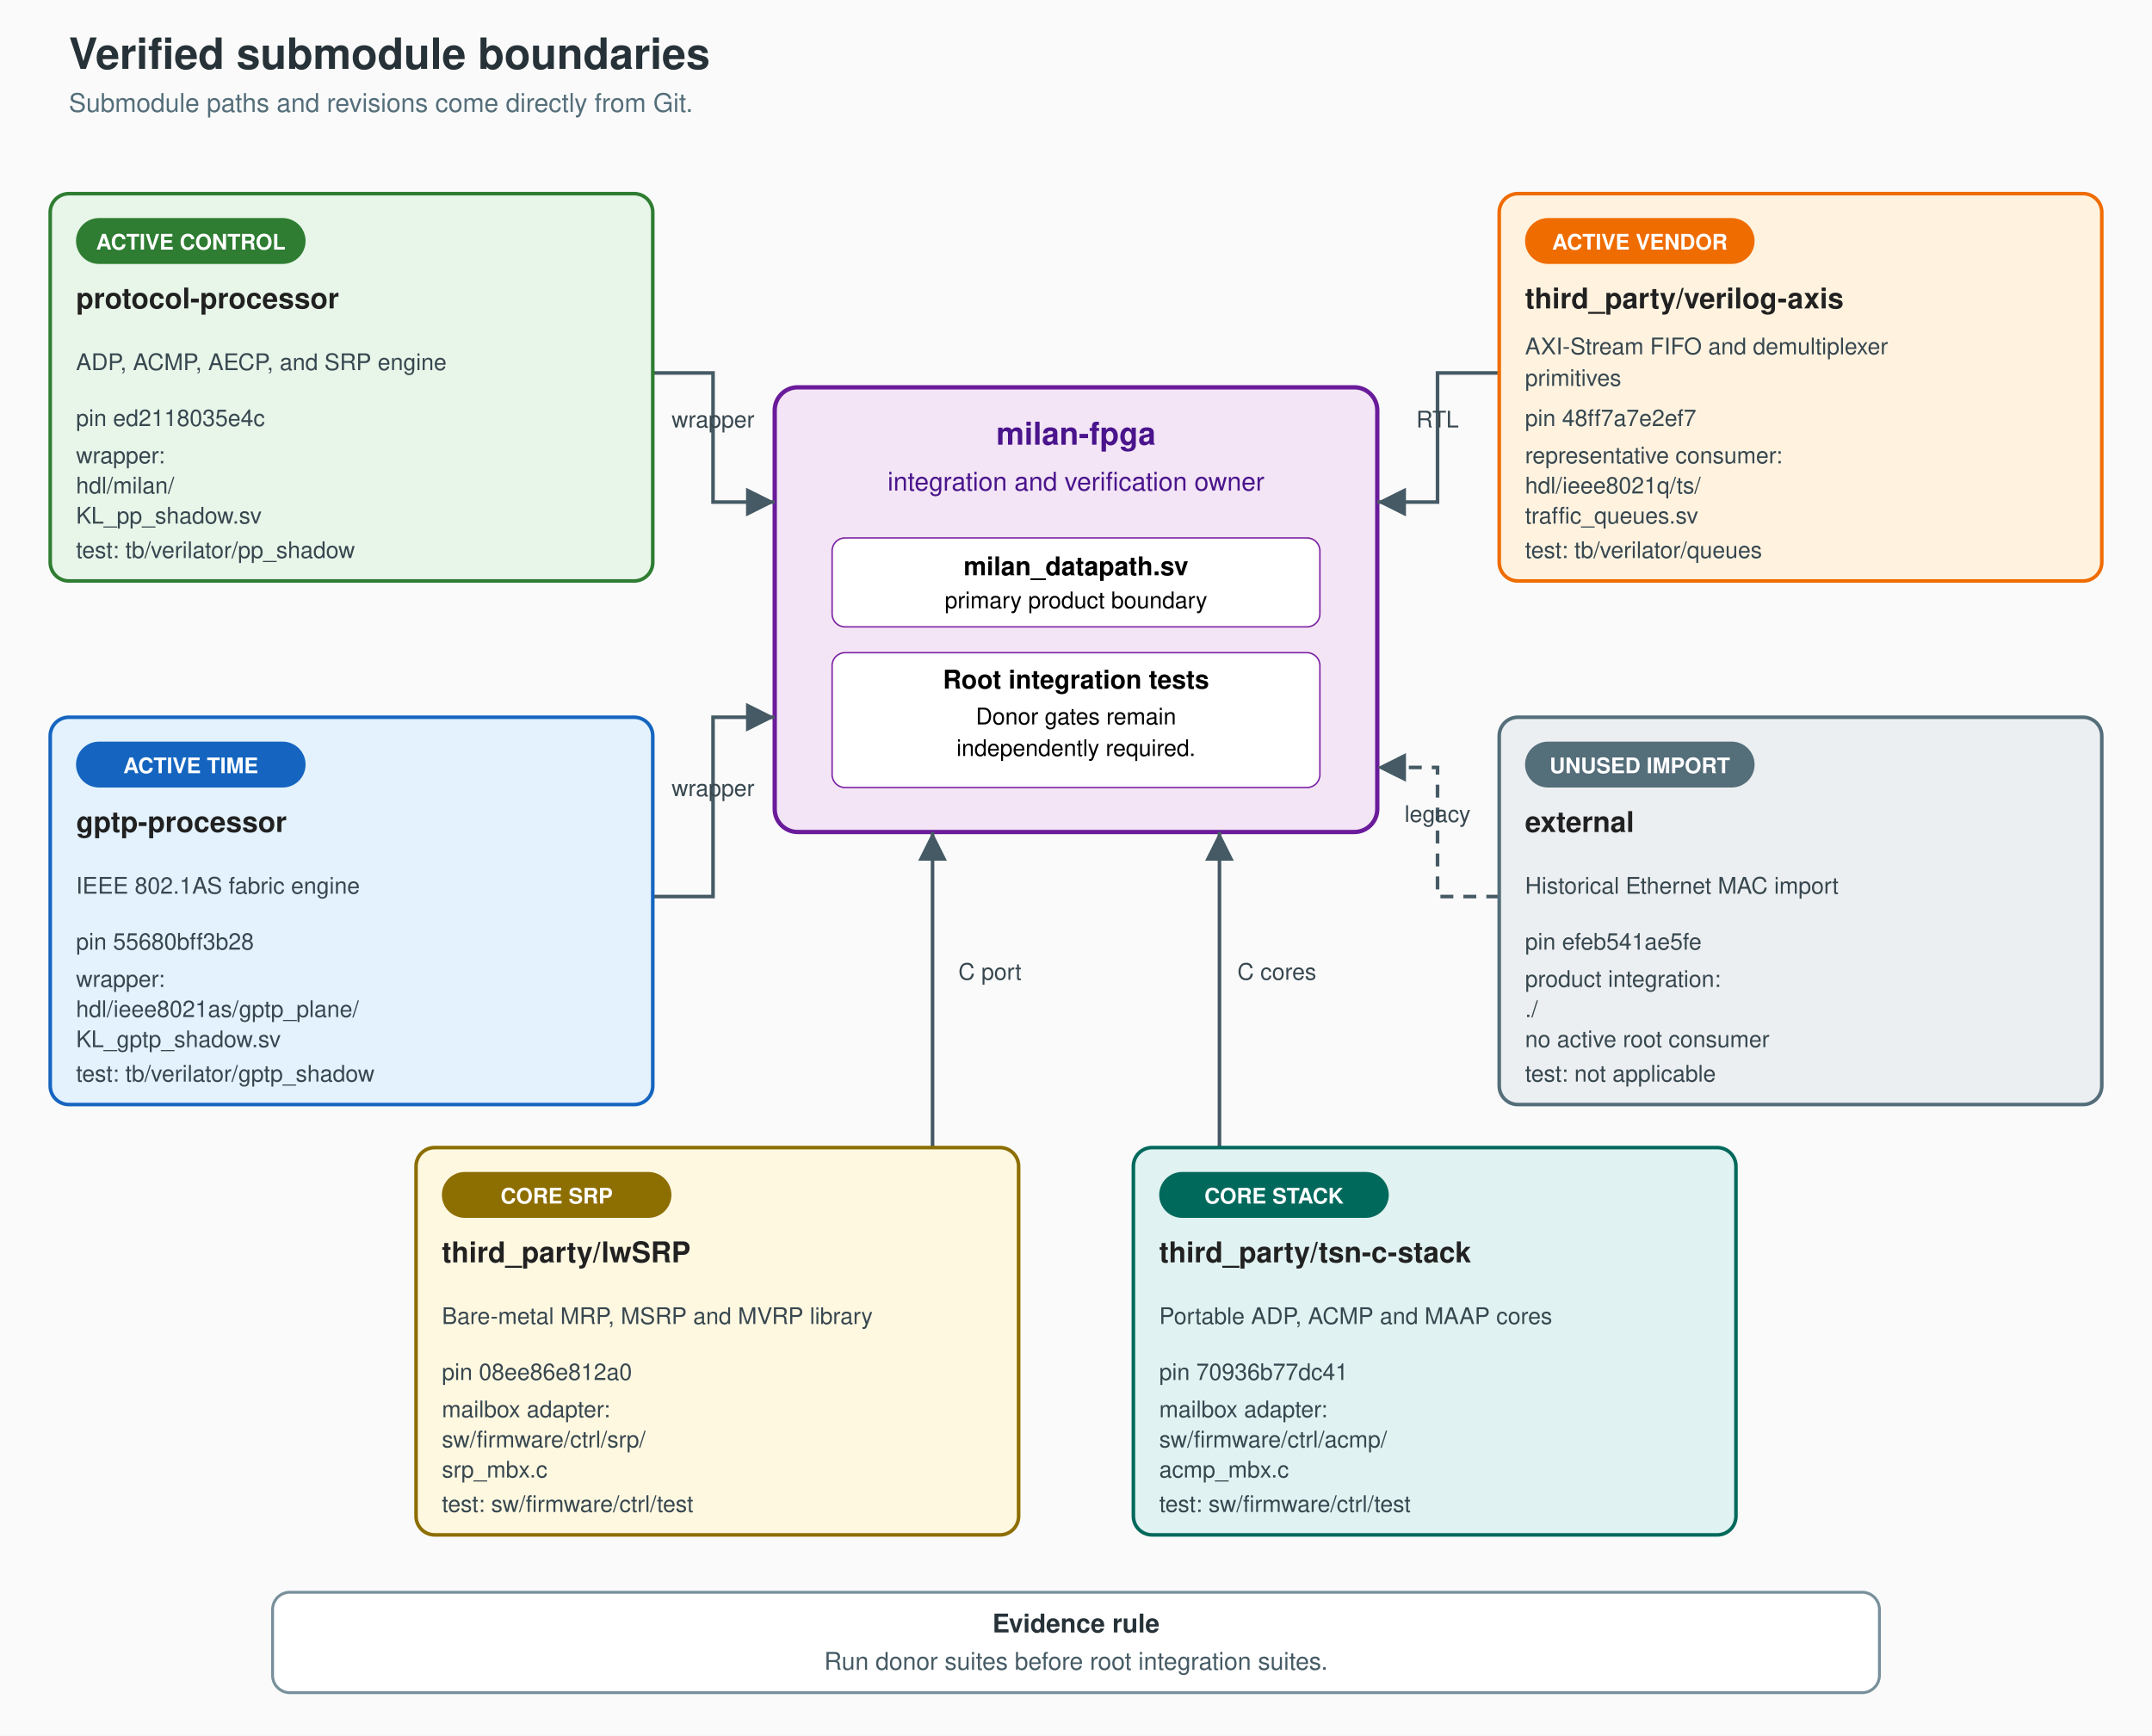
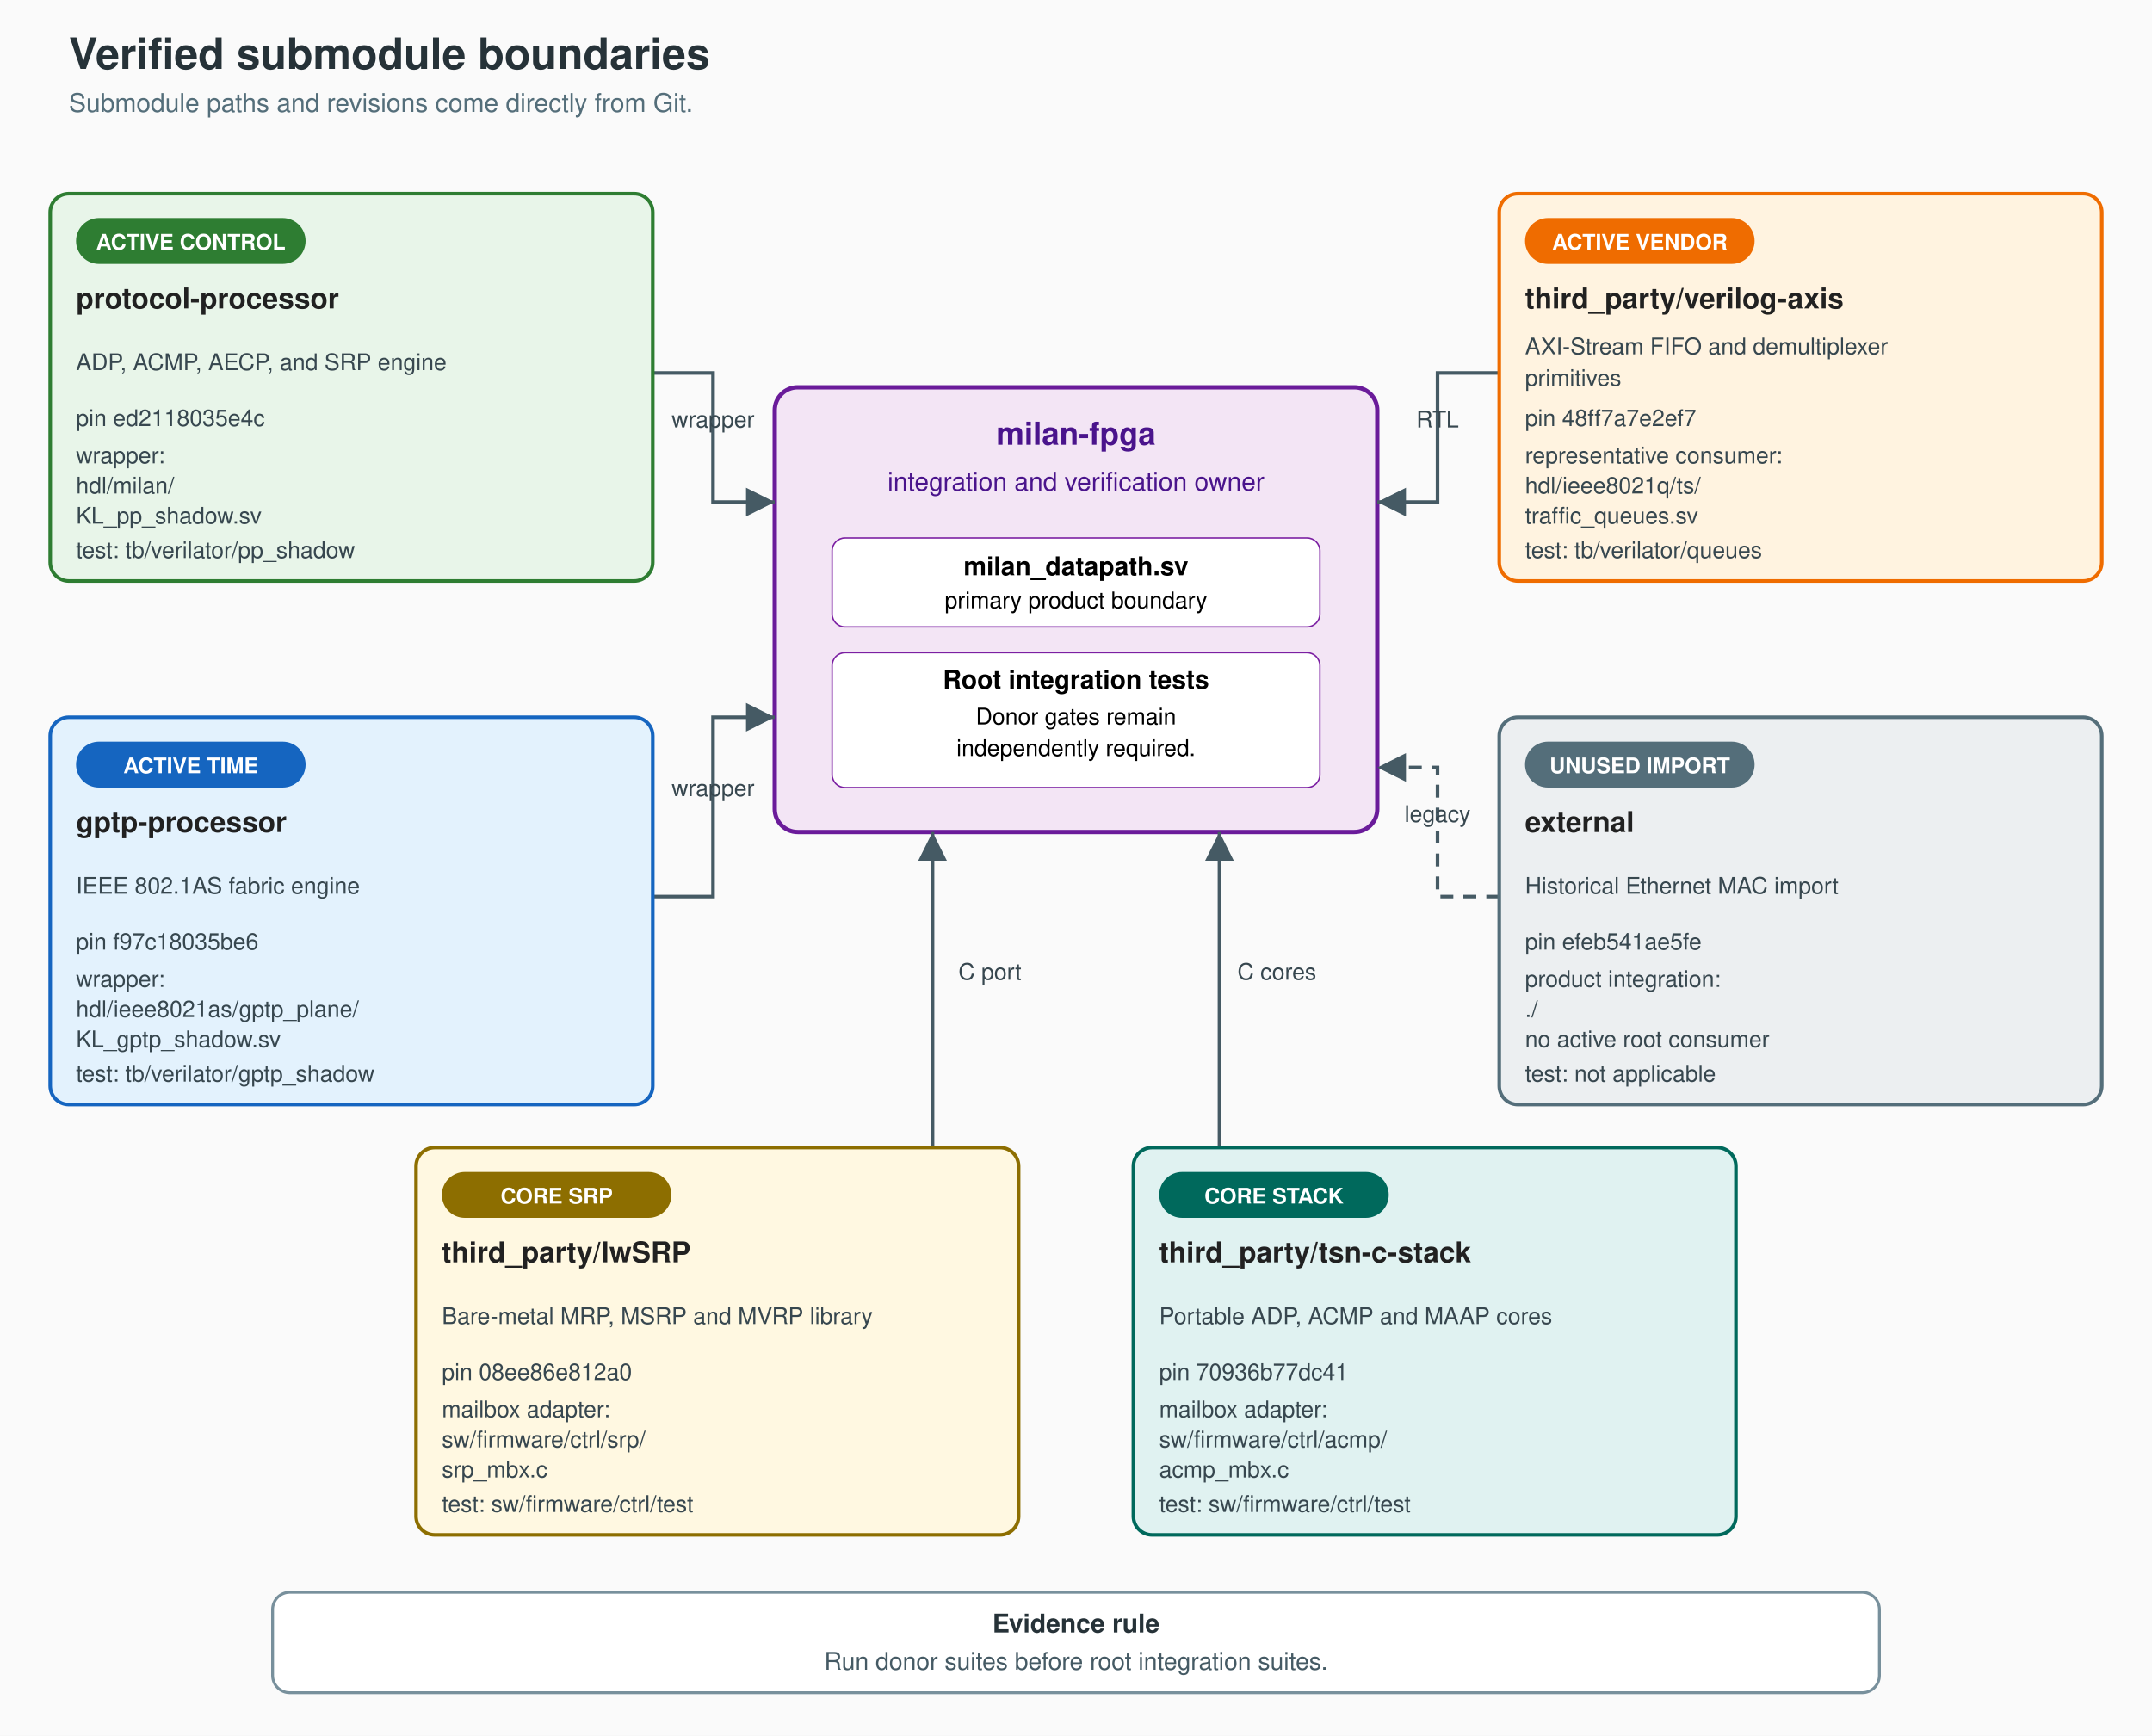
<svg xmlns="http://www.w3.org/2000/svg" width="1500" height="1210" viewBox="0 0 1500 1210" font-family="Helvetica,Arial,sans-serif">
  <rect width="1500" height="1210" fill="#FAFAFA" />
  <defs>
    <marker id="arrow" markerWidth="12" markerHeight="12" refX="8" refY="4" orient="auto">
      <path d="M0,0 L8,4 L0,8 Z" fill="#455A64" />
    </marker>
  </defs>
  <text x="48" y="48" font-size="30" font-weight="bold" fill="#263238">Verified submodule boundaries</text>
  <text x="48" y="78" font-size="18" fill="#546E7A">Submodule paths and revisions come directly from Git.</text>
  <rect x="540" y="270" width="420" height="310" rx="16" fill="#F3E5F5" stroke="#6A1B9A" stroke-width="3" />
  <text x="750" y="310" text-anchor="middle" font-size="22" font-weight="bold" fill="#4A148C">milan-fpga</text>
  <text x="750" y="342" text-anchor="middle" font-size="18" fill="#4A148C">integration and verification owner</text>
  <rect x="580" y="375" width="340" height="62" rx="9" fill="#FFFFFF" stroke="#7B1FA2" />
  <text x="750" y="401" text-anchor="middle" font-size="18" font-weight="bold">milan_datapath.sv</text>
  <text x="750" y="424" text-anchor="middle" font-size="16">primary product boundary</text>
  <rect x="580" y="455" width="340" height="94" rx="9" fill="#FFFFFF" stroke="#7B1FA2" />
  <text x="750" y="480" text-anchor="middle" font-size="18" font-weight="bold">Root integration tests</text>
  <text x="750" y="505" text-anchor="middle" font-size="16">Donor gates remain</text>
  <text x="750" y="527" text-anchor="middle" font-size="16">independently required.</text>
  <path d="M455,260 L497,260 L497,350 L540,350" fill="none" stroke="#455A64" stroke-width="2.5" marker-end="url(#arrow)" />
  <text x="497" y="298" text-anchor="middle" font-size="16" fill="#37474F">wrapper</text>
  <path d="M455,625 L497,625 L497,500 L540,500" fill="none" stroke="#455A64" stroke-width="2.5" marker-end="url(#arrow)" />
  <text x="497" y="555" text-anchor="middle" font-size="16" fill="#37474F">wrapper</text>
  <path d="M1045,260 L1002,260 L1002,350 L960,350" fill="none" stroke="#455A64" stroke-width="2.5" marker-end="url(#arrow)" />
  <text x="1002" y="298" text-anchor="middle" font-size="16" fill="#37474F">RTL</text>
  <path d="M1045,625 L1002,625 L1002,535 L960,535" fill="none" stroke="#455A64" stroke-width="2.5" marker-end="url(#arrow)" stroke-dasharray="9,7" />
  <text x="1002" y="573" text-anchor="middle" font-size="16" fill="#37474F">legacy</text>
  <path d="M650,800 L650,800 L650,580 L650,580" fill="none" stroke="#455A64" stroke-width="2.5" marker-end="url(#arrow)" />
  <text x="690" y="683" text-anchor="middle" font-size="16" fill="#37474F">C port</text>
  <path d="M850,800 L850,800 L850,580 L850,580" fill="none" stroke="#455A64" stroke-width="2.5" marker-end="url(#arrow)" />
  <text x="890" y="683" text-anchor="middle" font-size="16" fill="#37474F">C cores</text>
  <rect x="35" y="135" width="420" height="270" rx="13" fill="#E8F5E9" stroke="#2E7D32" stroke-width="2.5" />
  <rect x="53" y="152" width="160" height="32" rx="16" fill="#2E7D32" />
  <text x="133" y="174" text-anchor="middle" font-size="15" font-weight="bold" fill="#FFFFFF">ACTIVE CONTROL</text>
  <text x="53" y="215" font-size="20" font-weight="bold" fill="#212121">protocol-processor</text>
  <text x="53" y="258" font-size="16" fill="#37474F">ADP, ACMP, AECP, and SRP engine</text>
  <text x="53" y="297" font-size="16" fill="#37474F">pin ed2118035e4c</text>
  <text x="53" y="323" font-size="16" fill="#37474F">wrapper:</text>
  <text x="53" y="344" font-size="16" fill="#37474F">hdl/milan/</text>
  <text x="53" y="365" font-size="16" fill="#37474F">KL_pp_shadow.sv</text>
  <text x="53" y="389" font-size="16" fill="#37474F">test: tb/verilator/pp_shadow</text>
  <rect x="35" y="500" width="420" height="270" rx="13" fill="#E3F2FD" stroke="#1565C0" stroke-width="2.5" />
  <rect x="53" y="517" width="160" height="32" rx="16" fill="#1565C0" />
  <text x="133" y="539" text-anchor="middle" font-size="15" font-weight="bold" fill="#FFFFFF">ACTIVE TIME</text>
  <text x="53" y="580" font-size="20" font-weight="bold" fill="#212121">gptp-processor</text>
  <text x="53" y="623" font-size="16" fill="#37474F">IEEE 802.1AS fabric engine</text>
-   <text x="53" y="662" font-size="16" fill="#37474F">pin 55680bff3b28</text>
+   <text x="53" y="662" font-size="16" fill="#37474F">pin f97c18035be6</text>
  <text x="53" y="688" font-size="16" fill="#37474F">wrapper:</text>
  <text x="53" y="709" font-size="16" fill="#37474F">hdl/ieee8021as/gptp_plane/</text>
  <text x="53" y="730" font-size="16" fill="#37474F">KL_gptp_shadow.sv</text>
  <text x="53" y="754" font-size="16" fill="#37474F">test: tb/verilator/gptp_shadow</text>
  <rect x="1045" y="135" width="420" height="270" rx="13" fill="#FFF3E0" stroke="#EF6C00" stroke-width="2.5" />
  <rect x="1063" y="152" width="160" height="32" rx="16" fill="#EF6C00" />
  <text x="1143" y="174" text-anchor="middle" font-size="15" font-weight="bold" fill="#FFFFFF">ACTIVE VENDOR</text>
  <text x="1063" y="215" font-size="20" font-weight="bold" fill="#212121">third_party/verilog-axis</text>
  <text x="1063" y="247" font-size="16" fill="#37474F">AXI-Stream FIFO and demultiplexer</text>
  <text x="1063" y="269" font-size="16" fill="#37474F">primitives</text>
  <text x="1063" y="297" font-size="16" fill="#37474F">pin 48ff7a7e2ef7</text>
  <text x="1063" y="323" font-size="16" fill="#37474F">representative consumer:</text>
  <text x="1063" y="344" font-size="16" fill="#37474F">hdl/ieee8021q/ts/</text>
  <text x="1063" y="365" font-size="16" fill="#37474F">traffic_queues.sv</text>
  <text x="1063" y="389" font-size="16" fill="#37474F">test: tb/verilator/queues</text>
  <rect x="1045" y="500" width="420" height="270" rx="13" fill="#ECEFF1" stroke="#546E7A" stroke-width="2.5" />
  <rect x="1063" y="517" width="160" height="32" rx="16" fill="#546E7A" />
  <text x="1143" y="539" text-anchor="middle" font-size="15" font-weight="bold" fill="#FFFFFF">UNUSED IMPORT</text>
  <text x="1063" y="580" font-size="20" font-weight="bold" fill="#212121">external</text>
  <text x="1063" y="623" font-size="16" fill="#37474F">Historical Ethernet MAC import</text>
  <text x="1063" y="662" font-size="16" fill="#37474F">pin efeb541ae5fe</text>
  <text x="1063" y="688" font-size="16" fill="#37474F">product integration:</text>
  <text x="1063" y="709" font-size="16" fill="#37474F">./</text>
  <text x="1063" y="730" font-size="16" fill="#37474F">no active root consumer</text>
  <text x="1063" y="754" font-size="16" fill="#37474F">test: not applicable</text>
  <rect x="290" y="800" width="420" height="270" rx="13" fill="#FFF8E1" stroke="#8D6E00" stroke-width="2.5" />
  <rect x="308" y="817" width="160" height="32" rx="16" fill="#8D6E00" />
  <text x="388" y="839" text-anchor="middle" font-size="15" font-weight="bold" fill="#FFFFFF">CORE SRP</text>
  <text x="308" y="880" font-size="20" font-weight="bold" fill="#212121">third_party/lwSRP</text>
  <text x="308" y="923" font-size="16" fill="#37474F">Bare-metal MRP, MSRP and MVRP library</text>
  <text x="308" y="962" font-size="16" fill="#37474F">pin 08ee86e812a0</text>
  <text x="308" y="988" font-size="16" fill="#37474F">mailbox adapter:</text>
  <text x="308" y="1009" font-size="16" fill="#37474F">sw/firmware/ctrl/srp/</text>
  <text x="308" y="1030" font-size="16" fill="#37474F">srp_mbx.c</text>
  <text x="308" y="1054" font-size="16" fill="#37474F">test: sw/firmware/ctrl/test</text>
  <rect x="790" y="800" width="420" height="270" rx="13" fill="#E0F2F1" stroke="#00695C" stroke-width="2.5" />
  <rect x="808" y="817" width="160" height="32" rx="16" fill="#00695C" />
  <text x="888" y="839" text-anchor="middle" font-size="15" font-weight="bold" fill="#FFFFFF">CORE STACK</text>
  <text x="808" y="880" font-size="20" font-weight="bold" fill="#212121">third_party/tsn-c-stack</text>
  <text x="808" y="923" font-size="16" fill="#37474F">Portable ADP, ACMP and MAAP cores</text>
  <text x="808" y="962" font-size="16" fill="#37474F">pin 70936b77dc41</text>
  <text x="808" y="988" font-size="16" fill="#37474F">mailbox adapter:</text>
  <text x="808" y="1009" font-size="16" fill="#37474F">sw/firmware/ctrl/acmp/</text>
  <text x="808" y="1030" font-size="16" fill="#37474F">acmp_mbx.c</text>
  <text x="808" y="1054" font-size="16" fill="#37474F">test: sw/firmware/ctrl/test</text>
  <rect x="190" y="1110" width="1120" height="70" rx="12" fill="#FFFFFF" stroke="#78909C" stroke-width="2" />
  <text x="750" y="1138" text-anchor="middle" font-size="18" font-weight="bold" fill="#263238">Evidence rule</text>
  <text x="750" y="1164" text-anchor="middle" font-size="17" fill="#455A64">Run donor suites before root integration suites.</text>
</svg>
